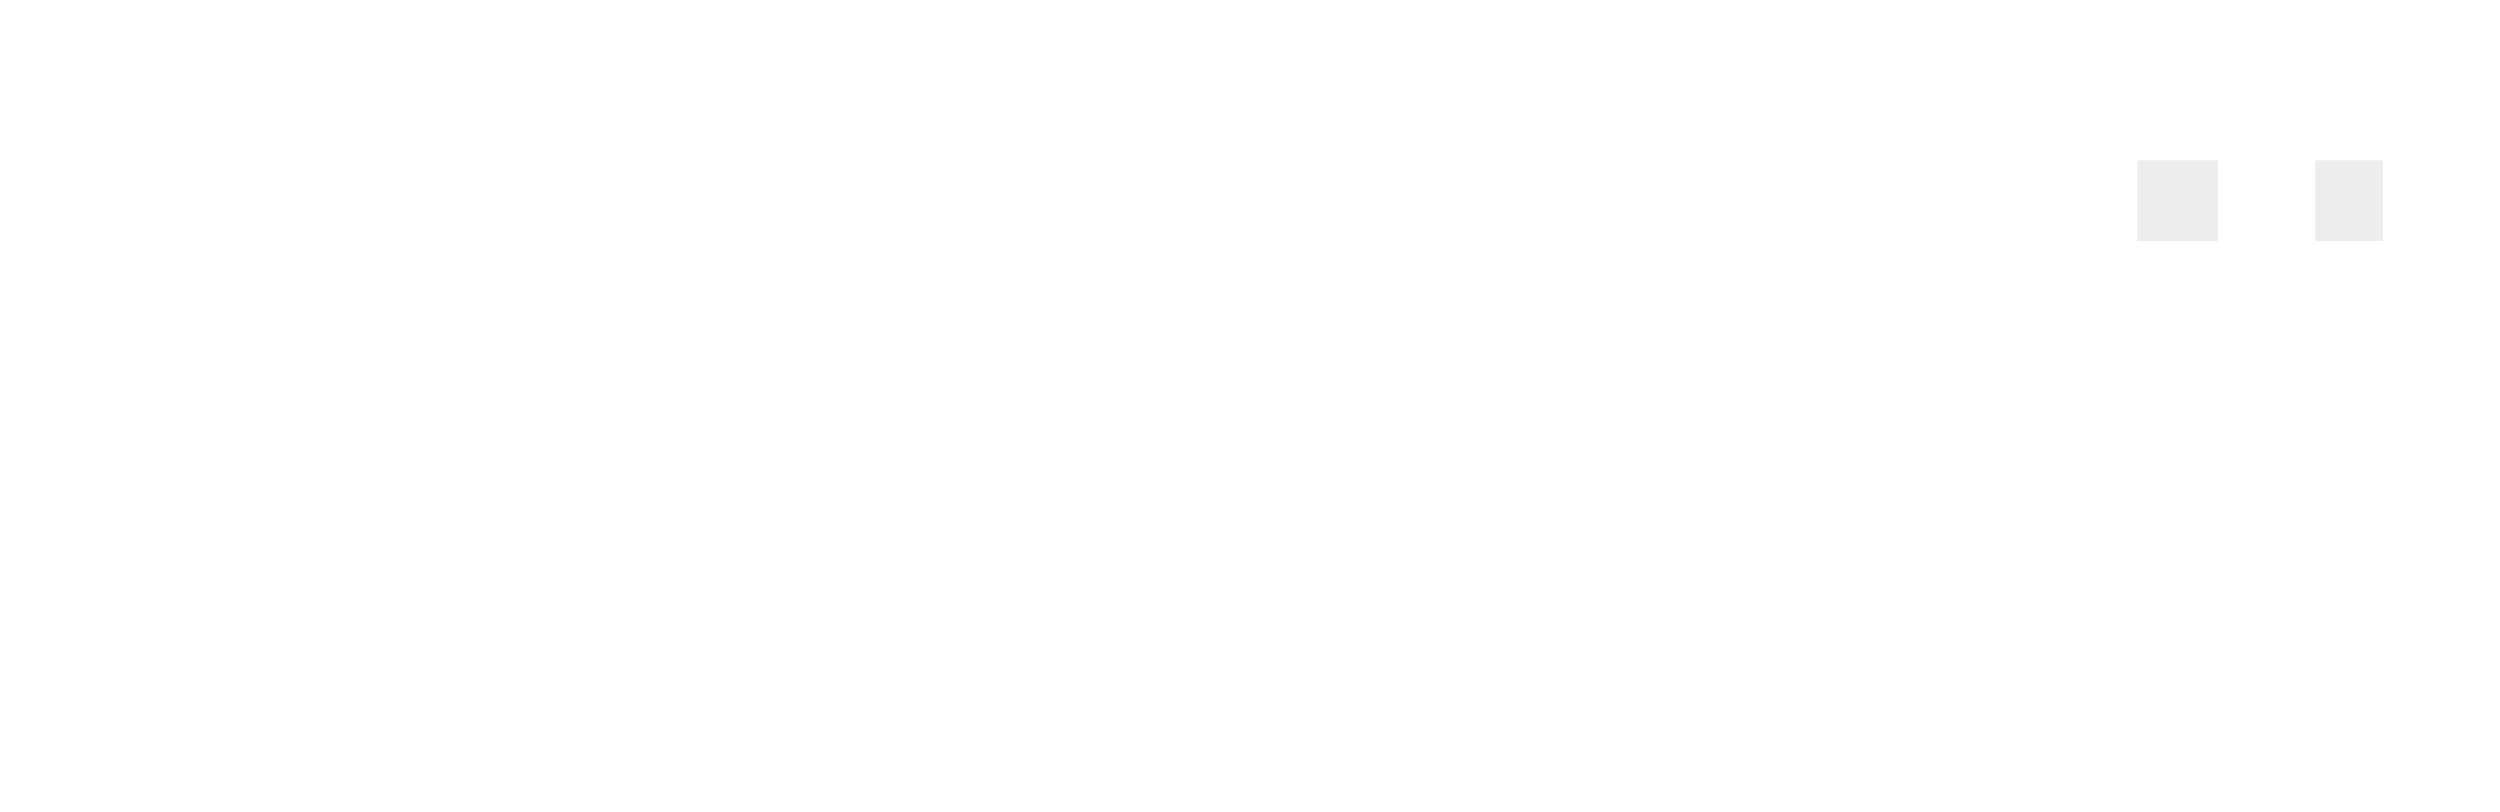
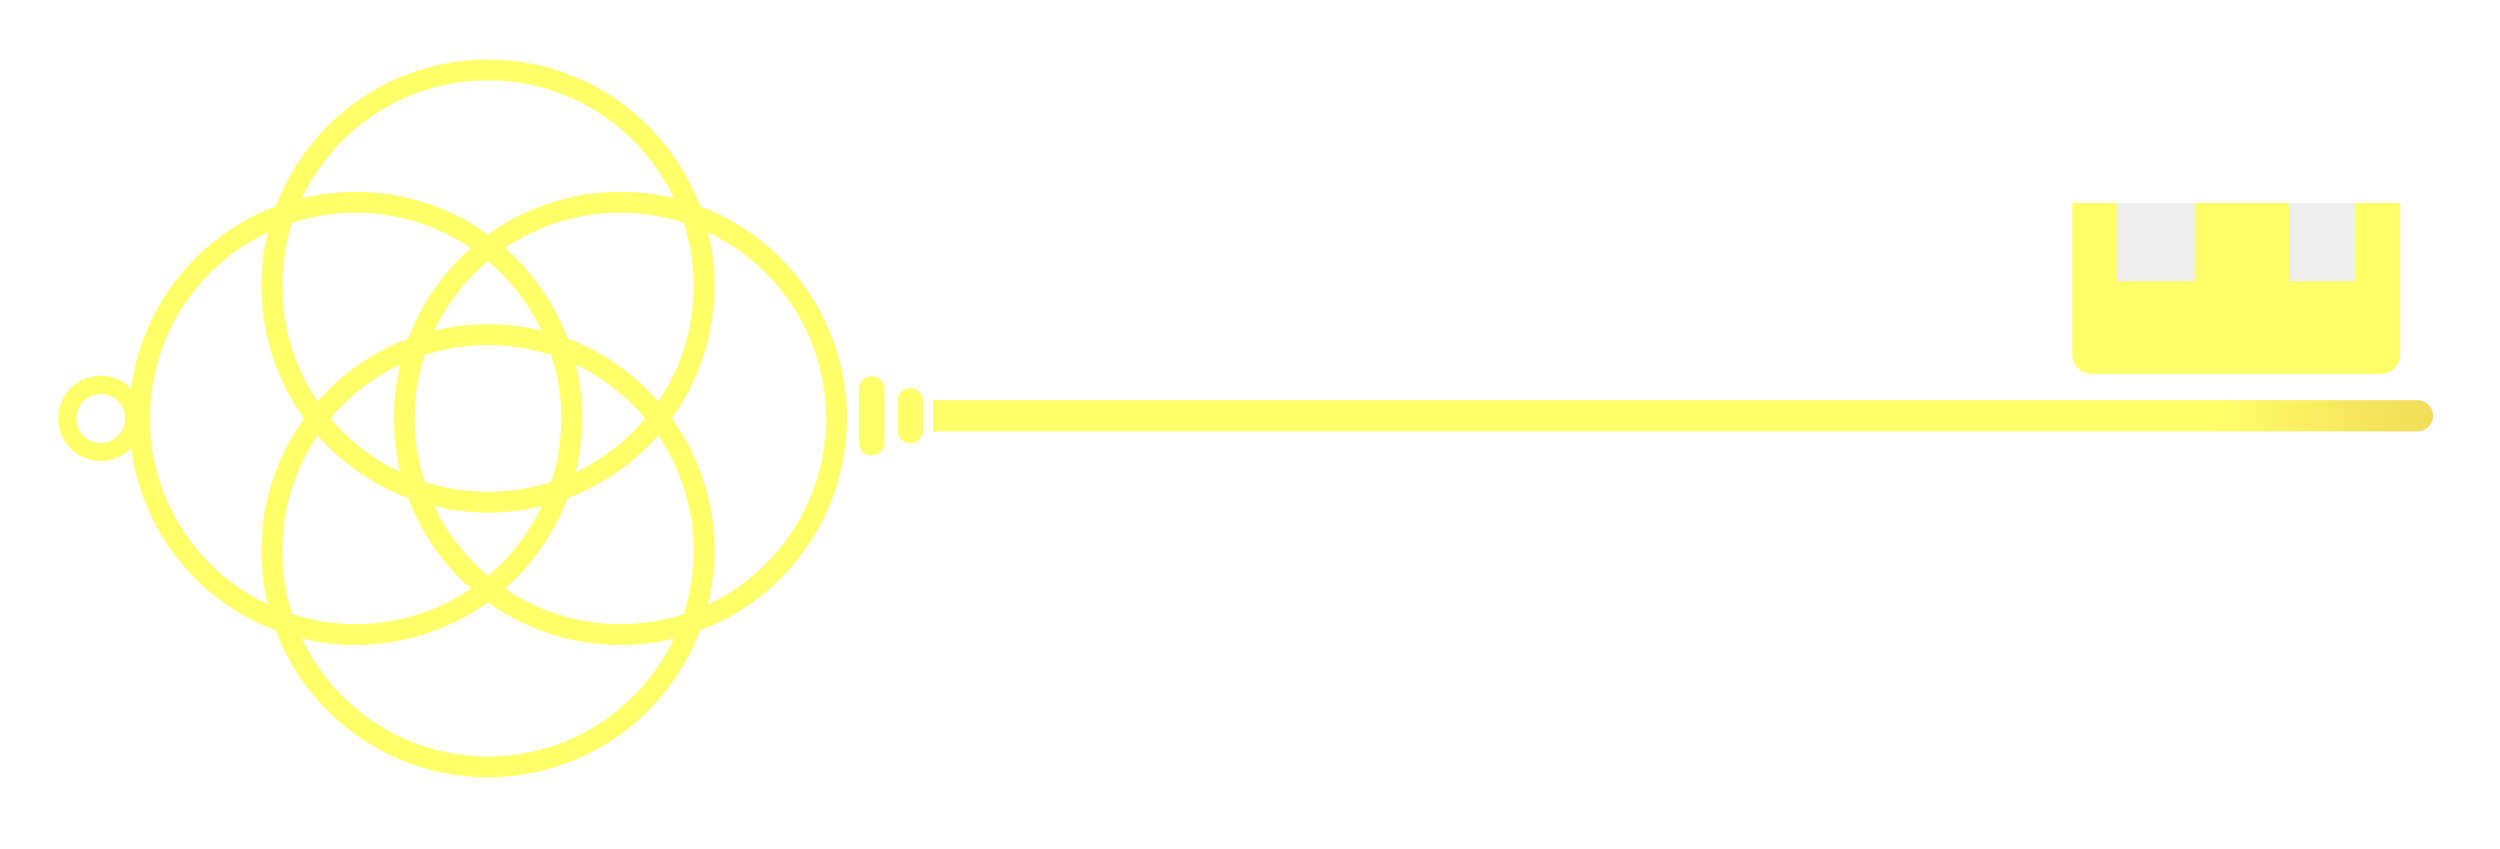
- <svg xmlns="http://www.w3.org/2000/svg" width="465" height="151">
+ <svg xmlns="http://www.w3.org/2000/svg" xmlns:xlink="http://www.w3.org/1999/xlink" data-name="Layer 4" width="480" height="162.857" style="">
+   <rect id="backgroundrect" width="100%" height="100%" x="0" y="0" fill="none" stroke="none" class="" style="" />
  <defs>
    <style>.cls-1{fill:url(#linear-gradient);}.cls-2{fill:url(#linear-gradient-2);}.cls-3{fill:url(#linear-gradient-3);}.cls-4{fill:url(#linear-gradient-4);}.cls-5{fill:url(#linear-gradient-5);}.cls-6{fill:url(#linear-gradient-6);}.cls-7{fill:url(#linear-gradient-7);}.cls-8{fill:url(#linear-gradient-8);}.cls-9{fill:url(#linear-gradient-9);}.cls-10{fill:#ededed;}</style>
+     <linearGradient id="linear-gradient" x1="645.05" y1="448.22" x2="707.95" y2="448.22" gradientUnits="userSpaceOnUse">
+       <stop offset="0" stop-color="#ffff6a" />
+       <stop offset="0.02" stop-color="#fcf866" />
+       <stop offset="0.11" stop-color="#f4e25b" />
+       <stop offset="0.22" stop-color="#edd153" />
+       <stop offset="0.34" stop-color="#e8c54c" />
+       <stop offset="0.52" stop-color="#e6be49" />
+       <stop offset="1" stop-color="#e5bc48" />
+     </linearGradient>
+     <linearGradient id="linear-gradient-2" x1="258.31" y1="473.19" x2="274.68" y2="473.19" xlink:href="#linear-gradient" />
+     <linearGradient id="linear-gradient-3" x1="426.3" y1="472.69" x2="714.3" y2="472.69" xlink:href="#linear-gradient" />
+     <linearGradient id="linear-gradient-4" x1="322.76" y1="473.19" x2="409.76" y2="473.19" xlink:href="#linear-gradient" />
+     <linearGradient id="linear-gradient-5" x1="271.93" y1="473.19" x2="358.93" y2="473.19" xlink:href="#linear-gradient" />
+     <linearGradient id="linear-gradient-6" x1="297.34" y1="447.78" x2="384.34" y2="447.78" xlink:href="#linear-gradient" />
+     <linearGradient id="linear-gradient-7" x1="297.34" y1="498.6" x2="384.34" y2="498.6" xlink:href="#linear-gradient" />
+     <linearGradient id="linear-gradient-8" x1="419.47" y1="472.69" x2="424.39" y2="472.69" xlink:href="#linear-gradient" />
+     <linearGradient id="linear-gradient-9" x1="412.05" y1="472.69" x2="416.97" y2="472.69" xlink:href="#linear-gradient" />
  </defs>
-   <g>
-     <rect fill="none" id="canvas_background" height="153" width="467" y="-1" x="-1" />
-   </g>
-   <g>
-     <path id="svg_1" d="m389,29.83l63,0a0,0 0 0 1 0,0l0,29.11a3.67,3.67 0 0 1 -3.67,3.67l-55.61,0a3.67,3.67 0 0 1 -3.67,-3.67l0,-29.11a0,0 0 0 1 -0.05,0z" class="cls-1" />
-     <path id="svg_2" d="m10.49,79.38a8.19,8.19 0 1 1 8.19,-8.19a8.2,8.2 0 0 1 -8.19,8.19zm0,-12.87a4.69,4.69 0 1 0 4.69,4.69a4.69,4.69 0 0 0 -4.69,-4.7l0,0.01z" class="cls-2" />
-     <path id="svg_3" d="m170.3,67.69l285,0a3,3 0 0 1 3,3l0,0a3,3 0 0 1 -3,3l-285,0a0,0 0 0 1 0,0l0,-6a0,0 0 0 1 0,0z" class="cls-3" />
-     <path id="svg_4" d="m110.26,114.69a43.5,43.5 0 1 1 43.5,-43.5a43.55,43.55 0 0 1 -43.5,43.5zm0,-83a39.5,39.5 0 1 0 39.5,39.5a39.54,39.54 0 0 0 -39.5,-39.5z" class="cls-4" />
-     <path id="svg_5" d="m59.43,114.69a43.5,43.5 0 1 1 43.5,-43.5a43.55,43.55 0 0 1 -43.5,43.5zm0,-83a39.5,39.5 0 1 0 39.5,39.5a39.54,39.54 0 0 0 -39.5,-39.5z" class="cls-5" />
-     <path id="svg_6" d="m84.84,89.28a43.5,43.5 0 1 1 43.5,-43.5a43.55,43.55 0 0 1 -43.5,43.5zm0,-83a39.5,39.5 0 1 0 39.5,39.5a39.54,39.54 0 0 0 -39.5,-39.5z" class="cls-6" />
-     <path id="svg_7" d="m84.84,140.1a43.5,43.5 0 1 1 43.5,-43.5a43.55,43.55 0 0 1 -43.5,43.5zm0,-83a39.5,39.5 0 1 0 39.5,39.5a39.54,39.54 0 0 0 -39.5,-39.5z" class="cls-7" />
-     <rect id="svg_8" ry="2.46" rx="2.46" height="10.57" width="4.92" y="65.4" x="163.47" class="cls-8" />
-     <rect id="svg_9" ry="2.46" rx="2.46" height="15.17" width="4.92" y="63.11" x="156.05" class="cls-9" />
-     <rect id="svg_10" height="15" width="15" y="29.83" x="397.55" class="cls-10" />
-     <rect id="svg_11" height="15" width="12.6" y="29.83" x="430.62" class="cls-10" />
+   <g class="currentLayer" style="">
+     <path class="cls-1" d="M397.857,38.973 H460.857 a0,0 0 0 1 0,0 v29.11 a3.67,3.67 0 0 1 -3.67,3.67 H401.577 a3.67,3.67 0 0 1 -3.67,-3.67 V38.973 A0,0 0 0 1 397.857,38.973 z" id="svg_1" />
+     <path class="cls-2" d="M19.347,88.523 a8.19,8.19 0 1 1 8.19,-8.19 A8.2,8.2 0 0 1 19.347,88.523 zm0,-12.87 a4.69,4.69 0 1 0 4.69,4.69 A4.69,4.69 0 0 0 19.347,75.643 z" id="svg_2" />
+     <path class="cls-3" d="M179.157,76.833 h285 a3,3 0 0 1 3,3 v0 a3,3 0 0 1 -3,3 h-285 a0,0 0 0 1 0,0 v-6 a0,0 0 0 1 0,0 z" id="svg_3" />
+     <path class="cls-4" d="M119.117,123.833 a43.5,43.5 0 1 1 43.5,-43.5 A43.55,43.55 0 0 1 119.117,123.833 zm0,-83 a39.5,39.5 0 1 0 39.5,39.5 A39.54,39.54 0 0 0 119.117,40.833 z" id="svg_4" />
+     <path class="cls-5" d="M68.287,123.833 a43.5,43.5 0 1 1 43.5,-43.5 A43.55,43.55 0 0 1 68.287,123.833 zm0,-83 a39.5,39.5 0 1 0 39.5,39.5 A39.54,39.54 0 0 0 68.287,40.833 z" id="svg_5" />
+     <path class="cls-6" d="M93.697,98.423 a43.5,43.5 0 1 1 43.5,-43.5 A43.55,43.55 0 0 1 93.697,98.423 zm0,-83 a39.5,39.5 0 1 0 39.5,39.5 A39.54,39.54 0 0 0 93.697,15.423 z" id="svg_6" />
+     <path class="cls-7" d="M93.697,149.243 a43.5,43.5 0 1 1 43.5,-43.5 A43.55,43.55 0 0 1 93.697,149.243 zm0,-83 a39.5,39.5 0 1 0 39.5,39.5 A39.54,39.54 0 0 0 93.697,66.243 z" id="svg_7" />
+     <rect class="cls-8" x="172.327" y="74.543" width="4.92" height="10.57" rx="2.46" ry="2.46" id="svg_8" />
+     <rect class="cls-9" x="164.907" y="72.253" width="4.92" height="15.17" rx="2.46" ry="2.46" id="svg_9" />
+     <rect class="cls-10" x="406.407" y="38.973" width="15" height="15" id="svg_10" />
+     <rect class="cls-10" x="439.477" y="38.973" width="12.6" height="15" id="svg_11" />
  </g>
</svg>
